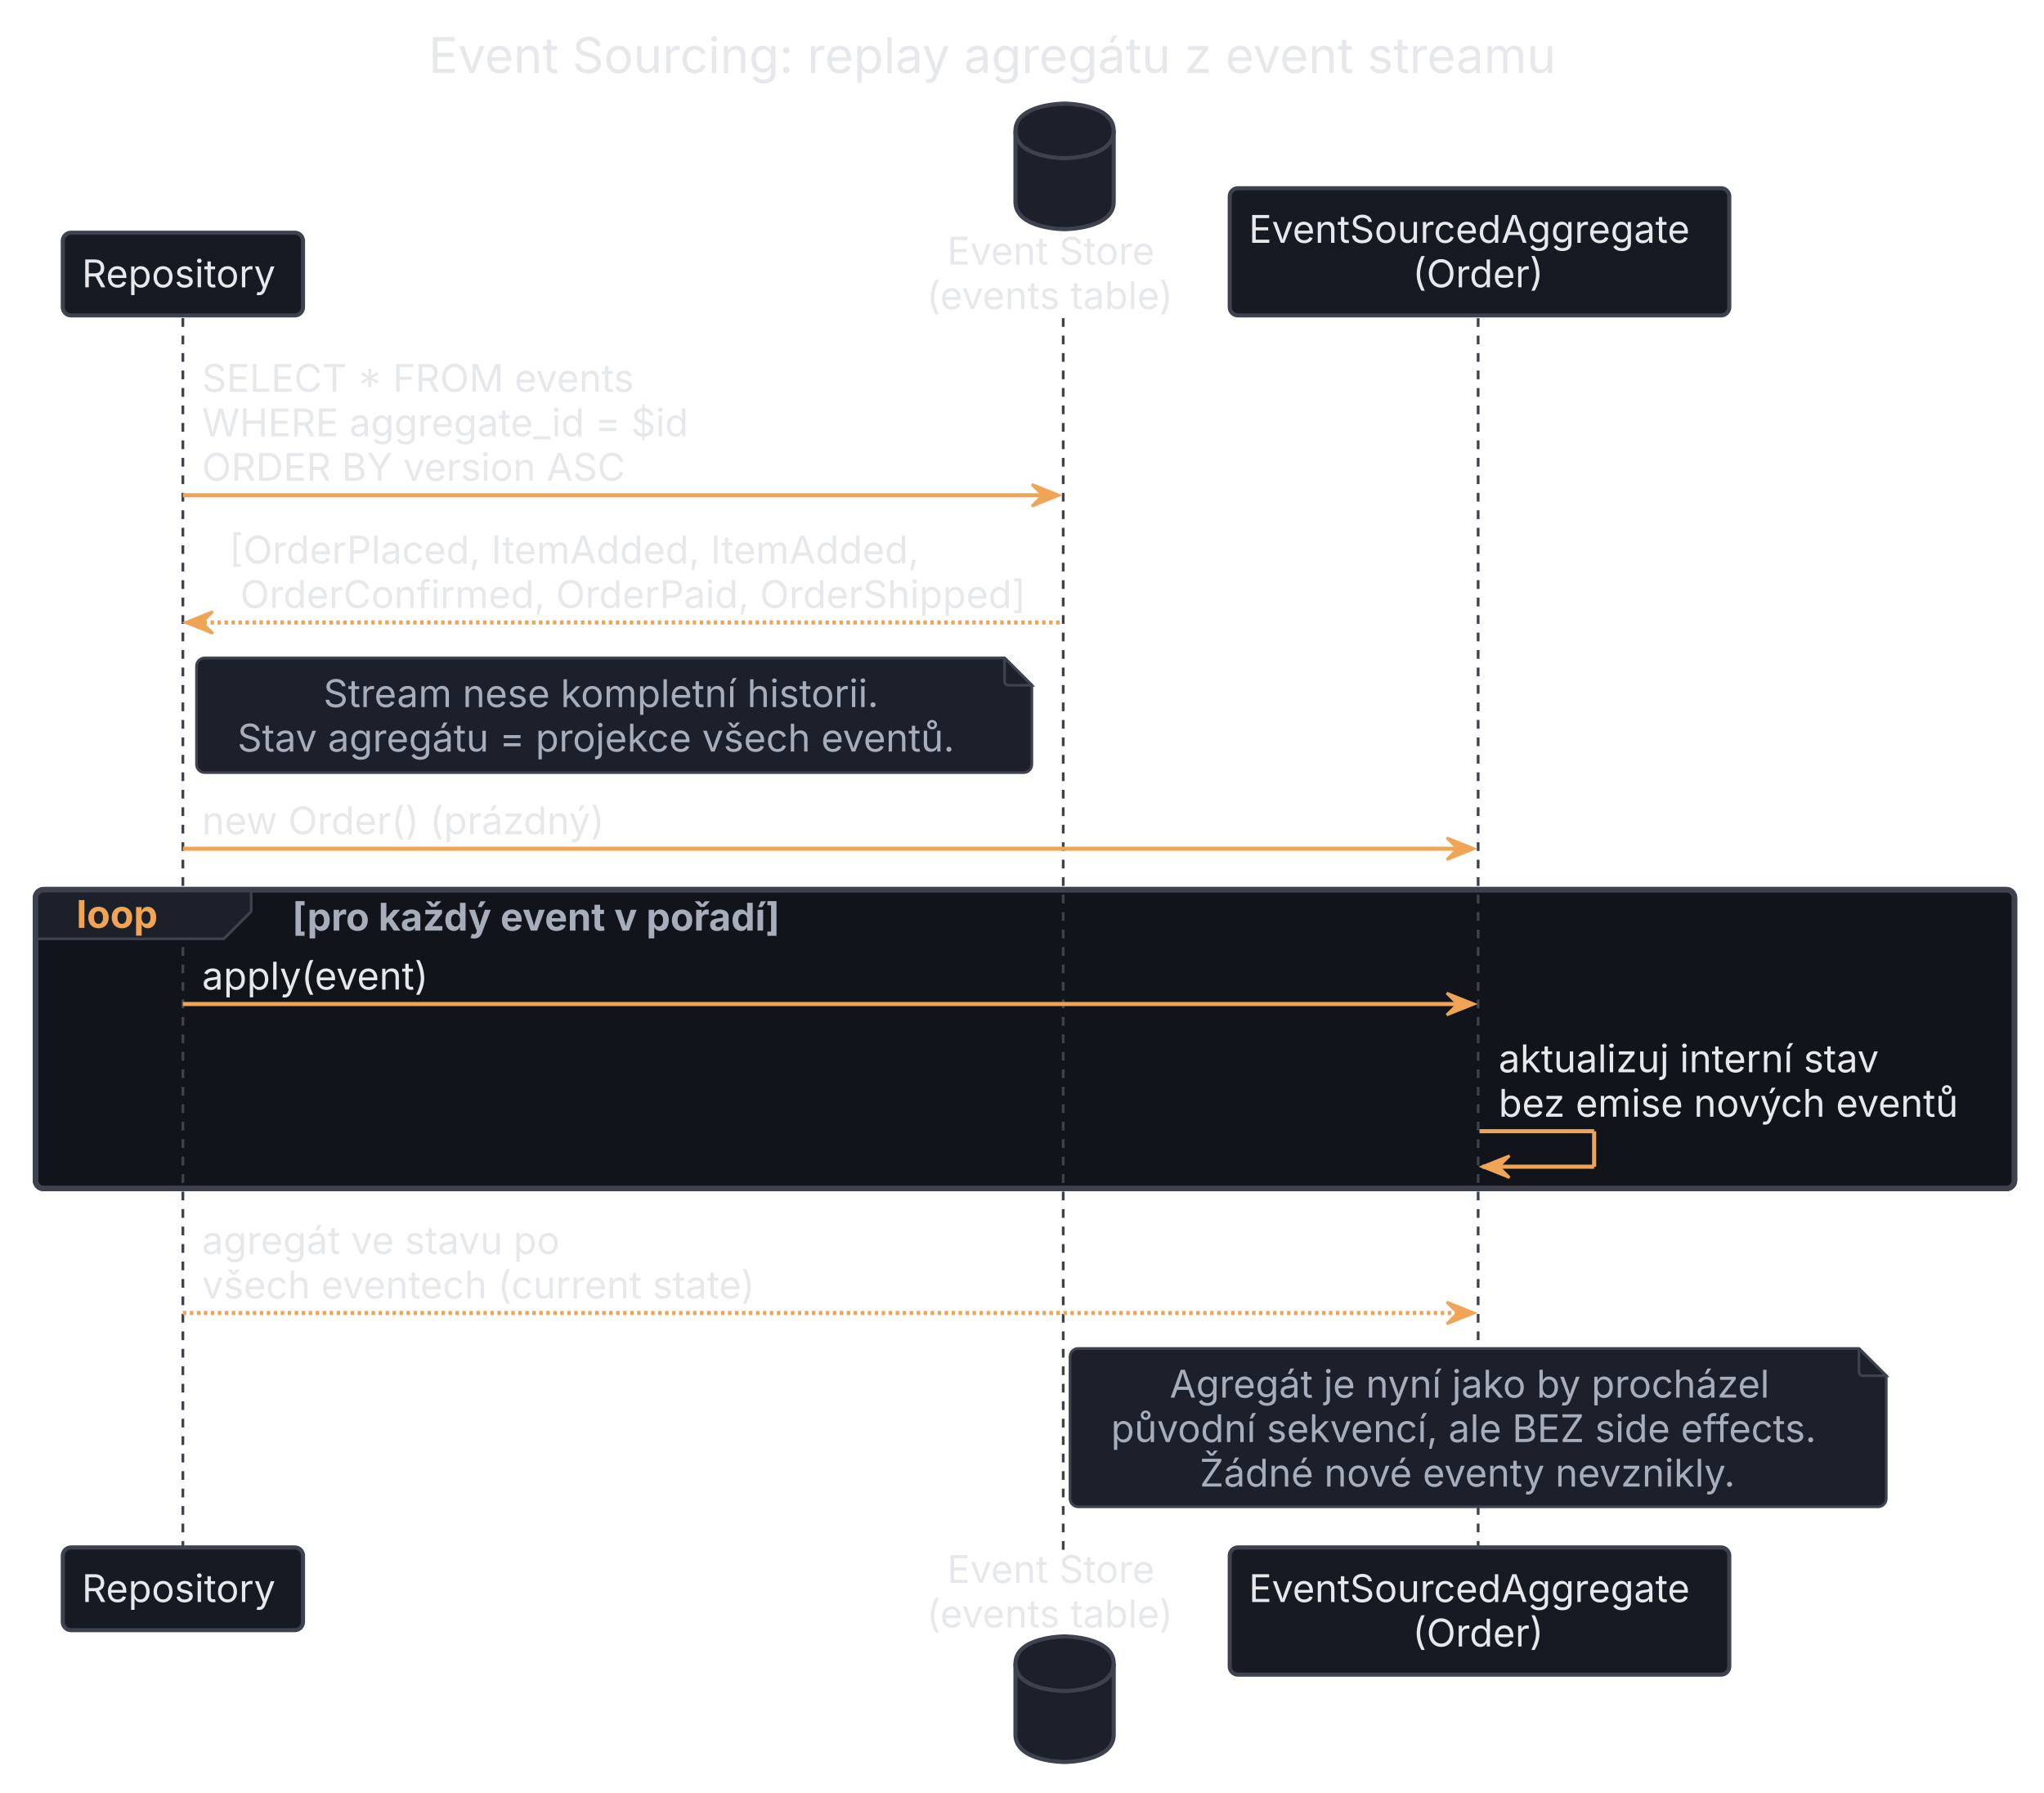
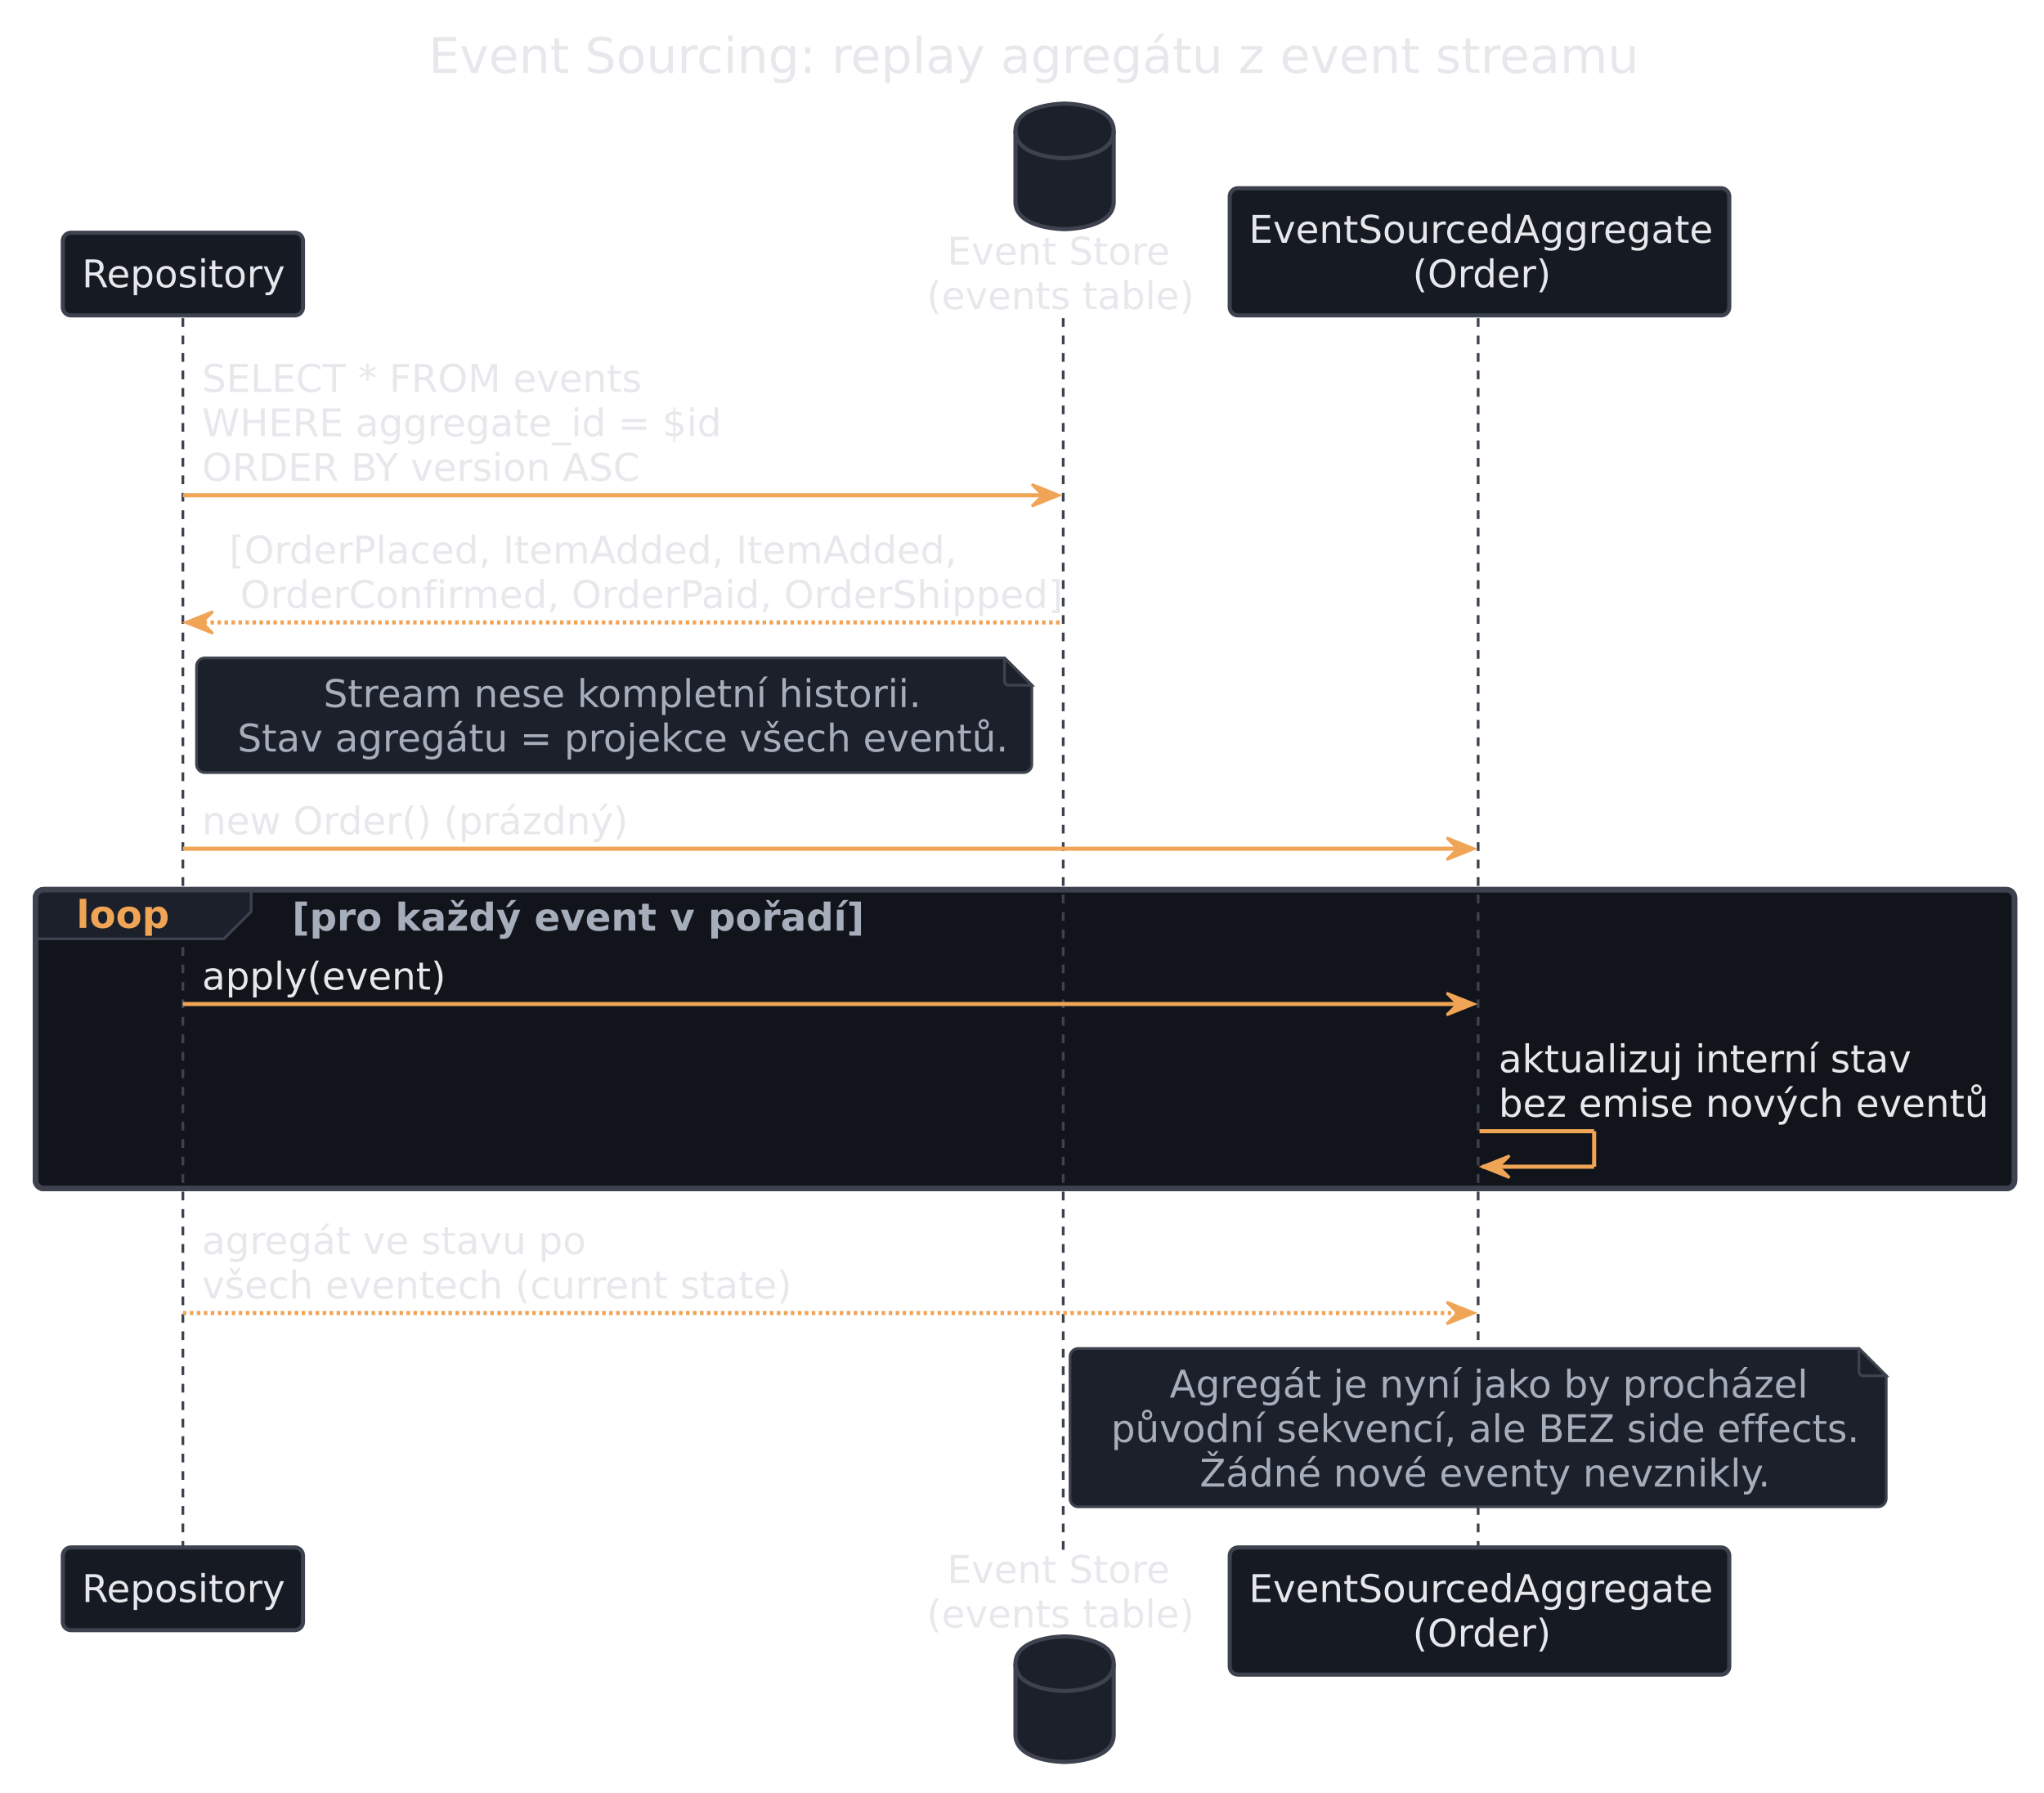
<svg xmlns="http://www.w3.org/2000/svg" contentScriptType="application/ecmascript" contentStyleType="text/css" height="1026.562px" preserveAspectRatio="none" style="width:1170px;height:1026px;background:#11141A;" version="1.1" viewBox="0 0 1170 1026" width="1170.312px" zoomAndPan="magnify">
  <defs />
  <g>
-     <text fill="#E6E8EC" font-family="Inter, ui-sans-serif, system-ui, -apple-system, sans-serif" font-size="28.125" lengthAdjust="spacingAndGlyphs" textLength="682.812" x="245.312" y="41.731">Event Sourcing: replay agregátu z event streamu</text>
+     <text fill="#E6E8EC" font-family="DejaVu Sans" font-size="28.125" lengthAdjust="spacingAndGlyphs" textLength="682.812" x="245.312" y="41.731">Event Sourcing: replay agregátu z event streamu</text>
    <rect fill="#11141A" height="171.069" rx="4.688" ry="4.688" style="stroke: #3D424E; stroke-width: 3.125;" width="1132.812" x="20.312" y="509.253" />
    <line style="stroke: #3D424E; stroke-width: 1.562; stroke-dasharray: 5.0,5.0;" x1="104.688" x2="104.688" y1="182.105" y2="887.329" />
    <line style="stroke: #3D424E; stroke-width: 1.562; stroke-dasharray: 5.0,5.0;" x1="608.594" x2="608.594" y1="182.105" y2="887.329" />
    <line style="stroke: #3D424E; stroke-width: 1.562; stroke-dasharray: 5.0,5.0;" x1="846.094" x2="846.094" y1="182.105" y2="887.329" />
    <rect fill="#161A22" height="47.339" rx="4.688" ry="4.688" style="stroke: #3D424E; stroke-width: 2.344;" width="137.5" x="35.938" y="133.203" />
-     <text fill="#E6E8EC" font-family="Inter, ui-sans-serif, system-ui, -apple-system, sans-serif" font-size="21.875" lengthAdjust="spacingAndGlyphs" textLength="115.625" x="46.875" y="164.446">Repository</text>
+     <text fill="#E6E8EC" font-family="DejaVu Sans" font-size="21.875" lengthAdjust="spacingAndGlyphs" textLength="115.625" x="46.875" y="164.446">Repository</text>
    <rect fill="#161A22" height="47.339" rx="4.688" ry="4.688" style="stroke: #3D424E; stroke-width: 2.344;" width="137.5" x="35.938" y="885.767" />
-     <text fill="#E6E8EC" font-family="Inter, ui-sans-serif, system-ui, -apple-system, sans-serif" font-size="21.875" lengthAdjust="spacingAndGlyphs" textLength="115.625" x="46.875" y="917.009">Repository</text>
-     <text fill="#E6E8EC" font-family="Inter, ui-sans-serif, system-ui, -apple-system, sans-serif" font-size="21.875" lengthAdjust="spacingAndGlyphs" textLength="125" x="542.188" y="151.482">Event Store</text>
-     <text fill="#E6E8EC" font-family="Inter, ui-sans-serif, system-ui, -apple-system, sans-serif" font-size="21.875" lengthAdjust="spacingAndGlyphs" textLength="148.438" x="530.469" y="176.946">(events table)</text>
+     <text fill="#E6E8EC" font-family="DejaVu Sans" font-size="21.875" lengthAdjust="spacingAndGlyphs" textLength="115.625" x="46.875" y="917.009">Repository</text>
+     <text fill="#E6E8EC" font-family="DejaVu Sans" font-size="21.875" lengthAdjust="spacingAndGlyphs" textLength="125" x="542.188" y="151.482">Event Store</text>
+     <text fill="#E6E8EC" font-family="DejaVu Sans" font-size="21.875" lengthAdjust="spacingAndGlyphs" textLength="148.438" x="530.469" y="176.946">(events table)</text>
    <path d="M581.25,74.927 C581.25,59.302 609.375,59.302 609.375,59.302 C609.375,59.302 637.5,59.302 637.5,74.927 L637.5,115.552 C637.5,131.177 609.375,131.177 609.375,131.177 C609.375,131.177 581.25,131.177 581.25,115.552 L581.25,74.927 " fill="#1B202A" style="stroke: #3D424E; stroke-width: 2.344;" />
    <path d="M581.25,74.927 C581.25,90.552 609.375,90.552 609.375,90.552 C609.375,90.552 637.5,90.552 637.5,74.927 " fill="none" style="stroke: #3D424E; stroke-width: 2.344;" />
-     <text fill="#E6E8EC" font-family="Inter, ui-sans-serif, system-ui, -apple-system, sans-serif" font-size="21.875" lengthAdjust="spacingAndGlyphs" textLength="125" x="542.188" y="906.072">Event Store</text>
-     <text fill="#E6E8EC" font-family="Inter, ui-sans-serif, system-ui, -apple-system, sans-serif" font-size="21.875" lengthAdjust="spacingAndGlyphs" textLength="148.438" x="530.469" y="931.535">(events table)</text>
+     <text fill="#E6E8EC" font-family="DejaVu Sans" font-size="21.875" lengthAdjust="spacingAndGlyphs" textLength="125" x="542.188" y="906.072">Event Store</text>
+     <text fill="#E6E8EC" font-family="DejaVu Sans" font-size="21.875" lengthAdjust="spacingAndGlyphs" textLength="148.438" x="530.469" y="931.535">(events table)</text>
    <path d="M581.25,952.319 C581.25,936.694 609.375,936.694 609.375,936.694 C609.375,936.694 637.5,936.694 637.5,952.319 L637.5,992.944 C637.5,1008.569 609.375,1008.569 609.375,1008.569 C609.375,1008.569 581.25,1008.569 581.25,992.944 L581.25,952.319 " fill="#1B202A" style="stroke: #3D424E; stroke-width: 2.344;" />
    <path d="M581.25,952.319 C581.25,967.944 609.375,967.944 609.375,967.944 C609.375,967.944 637.5,967.944 637.5,952.319 " fill="none" style="stroke: #3D424E; stroke-width: 2.344;" />
    <rect fill="#161A22" height="72.803" rx="4.688" ry="4.688" style="stroke: #3D424E; stroke-width: 2.344;" width="285.938" x="703.906" y="107.739" />
-     <text fill="#E6E8EC" font-family="Inter, ui-sans-serif, system-ui, -apple-system, sans-serif" font-size="21.875" lengthAdjust="spacingAndGlyphs" textLength="264.062" x="714.844" y="138.982">EventSourcedAggregate</text>
-     <text fill="#E6E8EC" font-family="Inter, ui-sans-serif, system-ui, -apple-system, sans-serif" font-size="21.875" lengthAdjust="spacingAndGlyphs" textLength="76.562" x="808.594" y="164.446">(Order)</text>
+     <text fill="#E6E8EC" font-family="DejaVu Sans" font-size="21.875" lengthAdjust="spacingAndGlyphs" textLength="264.062" x="714.844" y="138.982">EventSourcedAggregate</text>
+     <text fill="#E6E8EC" font-family="DejaVu Sans" font-size="21.875" lengthAdjust="spacingAndGlyphs" textLength="76.562" x="808.594" y="164.446">(Order)</text>
    <rect fill="#161A22" height="72.803" rx="4.688" ry="4.688" style="stroke: #3D424E; stroke-width: 2.344;" width="285.938" x="703.906" y="885.767" />
-     <text fill="#E6E8EC" font-family="Inter, ui-sans-serif, system-ui, -apple-system, sans-serif" font-size="21.875" lengthAdjust="spacingAndGlyphs" textLength="264.062" x="714.844" y="917.009">EventSourcedAggregate</text>
-     <text fill="#E6E8EC" font-family="Inter, ui-sans-serif, system-ui, -apple-system, sans-serif" font-size="21.875" lengthAdjust="spacingAndGlyphs" textLength="76.562" x="808.594" y="942.473">(Order)</text>
+     <text fill="#E6E8EC" font-family="DejaVu Sans" font-size="21.875" lengthAdjust="spacingAndGlyphs" textLength="264.062" x="714.844" y="917.009">EventSourcedAggregate</text>
+     <text fill="#E6E8EC" font-family="DejaVu Sans" font-size="21.875" lengthAdjust="spacingAndGlyphs" textLength="76.562" x="808.594" y="942.473">(Order)</text>
    <polygon fill="#F0A456" points="590.625,277.246,606.25,283.496,590.625,289.746,596.875,283.496" style="stroke: #F0A456; stroke-width: 1.562;" />
    <line style="stroke: #F0A456; stroke-width: 2.344;" x1="104.688" x2="600" y1="283.496" y2="283.496" />
-     <text fill="#E6E8EC" font-family="Inter, ui-sans-serif, system-ui, -apple-system, sans-serif" font-size="21.875" lengthAdjust="spacingAndGlyphs" textLength="250" x="115.625" y="224.284">SELECT * FROM events</text>
-     <text fill="#E6E8EC" font-family="Inter, ui-sans-serif, system-ui, -apple-system, sans-serif" font-size="21.875" lengthAdjust="spacingAndGlyphs" textLength="290.625" x="115.625" y="249.748">WHERE aggregate_id = $id</text>
-     <text fill="#E6E8EC" font-family="Inter, ui-sans-serif, system-ui, -apple-system, sans-serif" font-size="21.875" lengthAdjust="spacingAndGlyphs" textLength="250" x="115.625" y="275.212">ORDER BY version ASC</text>
+     <text fill="#E6E8EC" font-family="DejaVu Sans" font-size="21.875" lengthAdjust="spacingAndGlyphs" textLength="250" x="115.625" y="224.284">SELECT * FROM events</text>
+     <text fill="#E6E8EC" font-family="DejaVu Sans" font-size="21.875" lengthAdjust="spacingAndGlyphs" textLength="290.625" x="115.625" y="249.748">WHERE aggregate_id = $id</text>
+     <text fill="#E6E8EC" font-family="DejaVu Sans" font-size="21.875" lengthAdjust="spacingAndGlyphs" textLength="250" x="115.625" y="275.212">ORDER BY version ASC</text>
    <polygon fill="#F0A456" points="121.875,350.049,106.25,356.299,121.875,362.549,115.625,356.299" style="stroke: #F0A456; stroke-width: 1.562;" />
    <line style="stroke: #F0A456; stroke-width: 2.344; stroke-dasharray: 2.0,2.0;" x1="112.5" x2="607.812" y1="356.299" y2="356.299" />
-     <text fill="#E6E8EC" font-family="Inter, ui-sans-serif, system-ui, -apple-system, sans-serif" font-size="21.875" lengthAdjust="spacingAndGlyphs" textLength="406.25" x="131.25" y="322.551">[OrderPlaced, ItemAdded, ItemAdded,</text>
-     <text fill="#E6E8EC" font-family="Inter, ui-sans-serif, system-ui, -apple-system, sans-serif" font-size="21.875" lengthAdjust="spacingAndGlyphs" textLength="460.938" x="137.5" y="348.015">OrderConfirmed, OrderPaid, OrderShipped]</text>
+     <text fill="#E6E8EC" font-family="DejaVu Sans" font-size="21.875" lengthAdjust="spacingAndGlyphs" textLength="406.25" x="131.25" y="322.551">[OrderPlaced, ItemAdded, ItemAdded,</text>
+     <text fill="#E6E8EC" font-family="DejaVu Sans" font-size="21.875" lengthAdjust="spacingAndGlyphs" textLength="460.938" x="137.5" y="348.015">OrderConfirmed, OrderPaid, OrderShipped]</text>
    <path d="M112.5,381.299 L112.5,437.549 A4.688,4.688 0 0 0 117.188,442.236 L585.938,442.236 A4.688,4.688 0 0 0 590.625,437.549 L590.625,392.236 L575,376.611 L117.188,376.611 A4.688,4.688 0 0 0 112.5,381.299 " fill="#1B202A" style="stroke: #3D424E; stroke-width: 1.562;" />
    <path d="M575,376.611 L575,389.893 A2.344,2.344 0 0 0 577.344,392.236 L590.625,392.236 L575,376.611 " fill="#1B202A" style="stroke: #3D424E; stroke-width: 1.562;" />
-     <text fill="#A6ADBB" font-family="Inter, ui-sans-serif, system-ui, -apple-system, sans-serif" font-size="21.875" lengthAdjust="spacingAndGlyphs" textLength="332.812" x="185.156" y="404.729">Stream nese kompletní historii.</text>
-     <text fill="#A6ADBB" font-family="Inter, ui-sans-serif, system-ui, -apple-system, sans-serif" font-size="21.875" lengthAdjust="spacingAndGlyphs" textLength="431.25" x="135.938" y="430.193">Stav agregátu = projekce všech eventů.</text>
+     <text fill="#A6ADBB" font-family="DejaVu Sans" font-size="21.875" lengthAdjust="spacingAndGlyphs" textLength="332.812" x="185.156" y="404.729">Stream nese kompletní historii.</text>
+     <text fill="#A6ADBB" font-family="DejaVu Sans" font-size="21.875" lengthAdjust="spacingAndGlyphs" textLength="431.25" x="135.938" y="430.193">Stav agregátu = projekce všech eventů.</text>
    <polygon fill="#F0A456" points="828.125,479.565,843.75,485.815,828.125,492.065,834.375,485.815" style="stroke: #F0A456; stroke-width: 1.562;" />
    <line style="stroke: #F0A456; stroke-width: 2.344;" x1="104.688" x2="837.5" y1="485.815" y2="485.815" />
-     <text fill="#E6E8EC" font-family="Inter, ui-sans-serif, system-ui, -apple-system, sans-serif" font-size="21.875" lengthAdjust="spacingAndGlyphs" textLength="235.938" x="115.625" y="477.531">new Order() (prázdný)</text>
+     <text fill="#E6E8EC" font-family="DejaVu Sans" font-size="21.875" lengthAdjust="spacingAndGlyphs" textLength="235.938" x="115.625" y="477.531">new Order() (prázdný)</text>
    <path d="M25,509.253 L143.75,509.253 L143.75,521.753 L128.125,537.378 L20.312,537.378 L20.312,513.94 " fill="#1B202A" style="stroke: #3D424E; stroke-width: 1.562;" />
    <rect fill="none" height="171.069" rx="4.688" ry="4.688" style="stroke: #3D424E; stroke-width: 3.125;" width="1132.812" x="20.312" y="509.253" />
-     <text fill="#F0A456" font-family="Inter, ui-sans-serif, system-ui, -apple-system, sans-serif" font-size="21.875" font-weight="bold" lengthAdjust="spacingAndGlyphs" textLength="53.125" x="43.75" y="531.12">loop</text>
-     <text fill="#A6ADBB" font-family="Inter, ui-sans-serif, system-ui, -apple-system, sans-serif" font-size="21.875" font-weight="bold" lengthAdjust="spacingAndGlyphs" textLength="326.562" x="167.188" y="532.683">[pro každý event v pořadí]</text>
+     <text fill="#F0A456" font-family="DejaVu Sans" font-size="21.875" font-weight="bold" lengthAdjust="spacingAndGlyphs" textLength="53.125" x="43.75" y="531.12">loop</text>
+     <text fill="#A6ADBB" font-family="DejaVu Sans" font-size="21.875" font-weight="bold" lengthAdjust="spacingAndGlyphs" textLength="326.562" x="167.188" y="532.683">[pro každý event v pořadí]</text>
    <polygon fill="#F0A456" points="828.125,568.457,843.75,574.707,828.125,580.957,834.375,574.707" style="stroke: #F0A456; stroke-width: 1.562;" />
    <line style="stroke: #F0A456; stroke-width: 2.344;" x1="104.688" x2="837.5" y1="574.707" y2="574.707" />
-     <text fill="#E6E8EC" font-family="Inter, ui-sans-serif, system-ui, -apple-system, sans-serif" font-size="21.875" lengthAdjust="spacingAndGlyphs" textLength="132.812" x="115.625" y="566.423">apply(event)</text>
+     <text fill="#E6E8EC" font-family="DejaVu Sans" font-size="21.875" lengthAdjust="spacingAndGlyphs" textLength="132.812" x="115.625" y="566.423">apply(event)</text>
    <line style="stroke: #F0A456; stroke-width: 2.344;" x1="846.875" x2="912.5" y1="647.51" y2="647.51" />
    <line style="stroke: #F0A456; stroke-width: 2.344;" x1="912.5" x2="912.5" y1="647.51" y2="667.822" />
    <line style="stroke: #F0A456; stroke-width: 2.344;" x1="848.438" x2="912.5" y1="667.822" y2="667.822" />
    <polygon fill="#F0A456" points="864.062,661.572,848.438,667.822,864.062,674.072,857.812,667.822" style="stroke: #F0A456; stroke-width: 1.562;" />
-     <text fill="#E6E8EC" font-family="Inter, ui-sans-serif, system-ui, -apple-system, sans-serif" font-size="21.875" lengthAdjust="spacingAndGlyphs" textLength="223.438" x="857.812" y="613.762">aktualizuj interní stav</text>
-     <text fill="#E6E8EC" font-family="Inter, ui-sans-serif, system-ui, -apple-system, sans-serif" font-size="21.875" lengthAdjust="spacingAndGlyphs" textLength="276.562" x="857.812" y="639.226">bez emise nových eventů</text>
+     <text fill="#E6E8EC" font-family="DejaVu Sans" font-size="21.875" lengthAdjust="spacingAndGlyphs" textLength="223.438" x="857.812" y="613.762">aktualizuj interní stav</text>
+     <text fill="#E6E8EC" font-family="DejaVu Sans" font-size="21.875" lengthAdjust="spacingAndGlyphs" textLength="276.562" x="857.812" y="639.226">bez emise nových eventů</text>
    <polygon fill="#F0A456" points="828.125,745.312,843.75,751.562,828.125,757.812,834.375,751.562" style="stroke: #F0A456; stroke-width: 1.562;" />
    <line style="stroke: #F0A456; stroke-width: 2.344; stroke-dasharray: 2.0,2.0;" x1="104.688" x2="837.5" y1="751.562" y2="751.562" />
-     <text fill="#E6E8EC" font-family="Inter, ui-sans-serif, system-ui, -apple-system, sans-serif" font-size="21.875" lengthAdjust="spacingAndGlyphs" textLength="212.5" x="115.625" y="717.815">agregát ve stavu po</text>
-     <text fill="#E6E8EC" font-family="Inter, ui-sans-serif, system-ui, -apple-system, sans-serif" font-size="21.875" lengthAdjust="spacingAndGlyphs" textLength="332.812" x="115.625" y="743.279">všech eventech (current state)</text>
+     <text fill="#E6E8EC" font-family="DejaVu Sans" font-size="21.875" lengthAdjust="spacingAndGlyphs" textLength="212.5" x="115.625" y="717.815">agregát ve stavu po</text>
+     <text fill="#E6E8EC" font-family="DejaVu Sans" font-size="21.875" lengthAdjust="spacingAndGlyphs" textLength="332.812" x="115.625" y="743.279">všech eventech (current state)</text>
    <path d="M612.5,776.562 L612.5,857.812 A4.688,4.688 0 0 0 617.188,862.5 L1075,862.5 A4.688,4.688 0 0 0 1079.688,857.812 L1079.688,787.5 L1064.062,771.875 L617.188,771.875 A4.688,4.688 0 0 0 612.5,776.562 " fill="#1B202A" style="stroke: #3D424E; stroke-width: 1.562;" />
    <path d="M1064.062,771.875 L1064.062,785.156 A2.344,2.344 0 0 0 1066.406,787.5 L1079.688,787.5 L1064.062,771.875 " fill="#1B202A" style="stroke: #3D424E; stroke-width: 1.562;" />
-     <text fill="#A6ADBB" font-family="Inter, ui-sans-serif, system-ui, -apple-system, sans-serif" font-size="21.875" lengthAdjust="spacingAndGlyphs" textLength="353.125" x="669.531" y="799.992">Agregát je nyní jako by procházel</text>
-     <text fill="#A6ADBB" font-family="Inter, ui-sans-serif, system-ui, -apple-system, sans-serif" font-size="21.875" lengthAdjust="spacingAndGlyphs" textLength="420.312" x="635.938" y="825.456">původní sekvencí, ale BEZ side effects.</text>
-     <text fill="#A6ADBB" font-family="Inter, ui-sans-serif, system-ui, -apple-system, sans-serif" font-size="21.875" lengthAdjust="spacingAndGlyphs" textLength="318.75" x="686.719" y="850.92">Žádné nové eventy nevznikly.</text>
+     <text fill="#A6ADBB" font-family="DejaVu Sans" font-size="21.875" lengthAdjust="spacingAndGlyphs" textLength="353.125" x="669.531" y="799.992">Agregát je nyní jako by procházel</text>
+     <text fill="#A6ADBB" font-family="DejaVu Sans" font-size="21.875" lengthAdjust="spacingAndGlyphs" textLength="420.312" x="635.938" y="825.456">původní sekvencí, ale BEZ side effects.</text>
+     <text fill="#A6ADBB" font-family="DejaVu Sans" font-size="21.875" lengthAdjust="spacingAndGlyphs" textLength="318.75" x="686.719" y="850.92">Žádné nové eventy nevznikly.</text>
  </g>
</svg>
